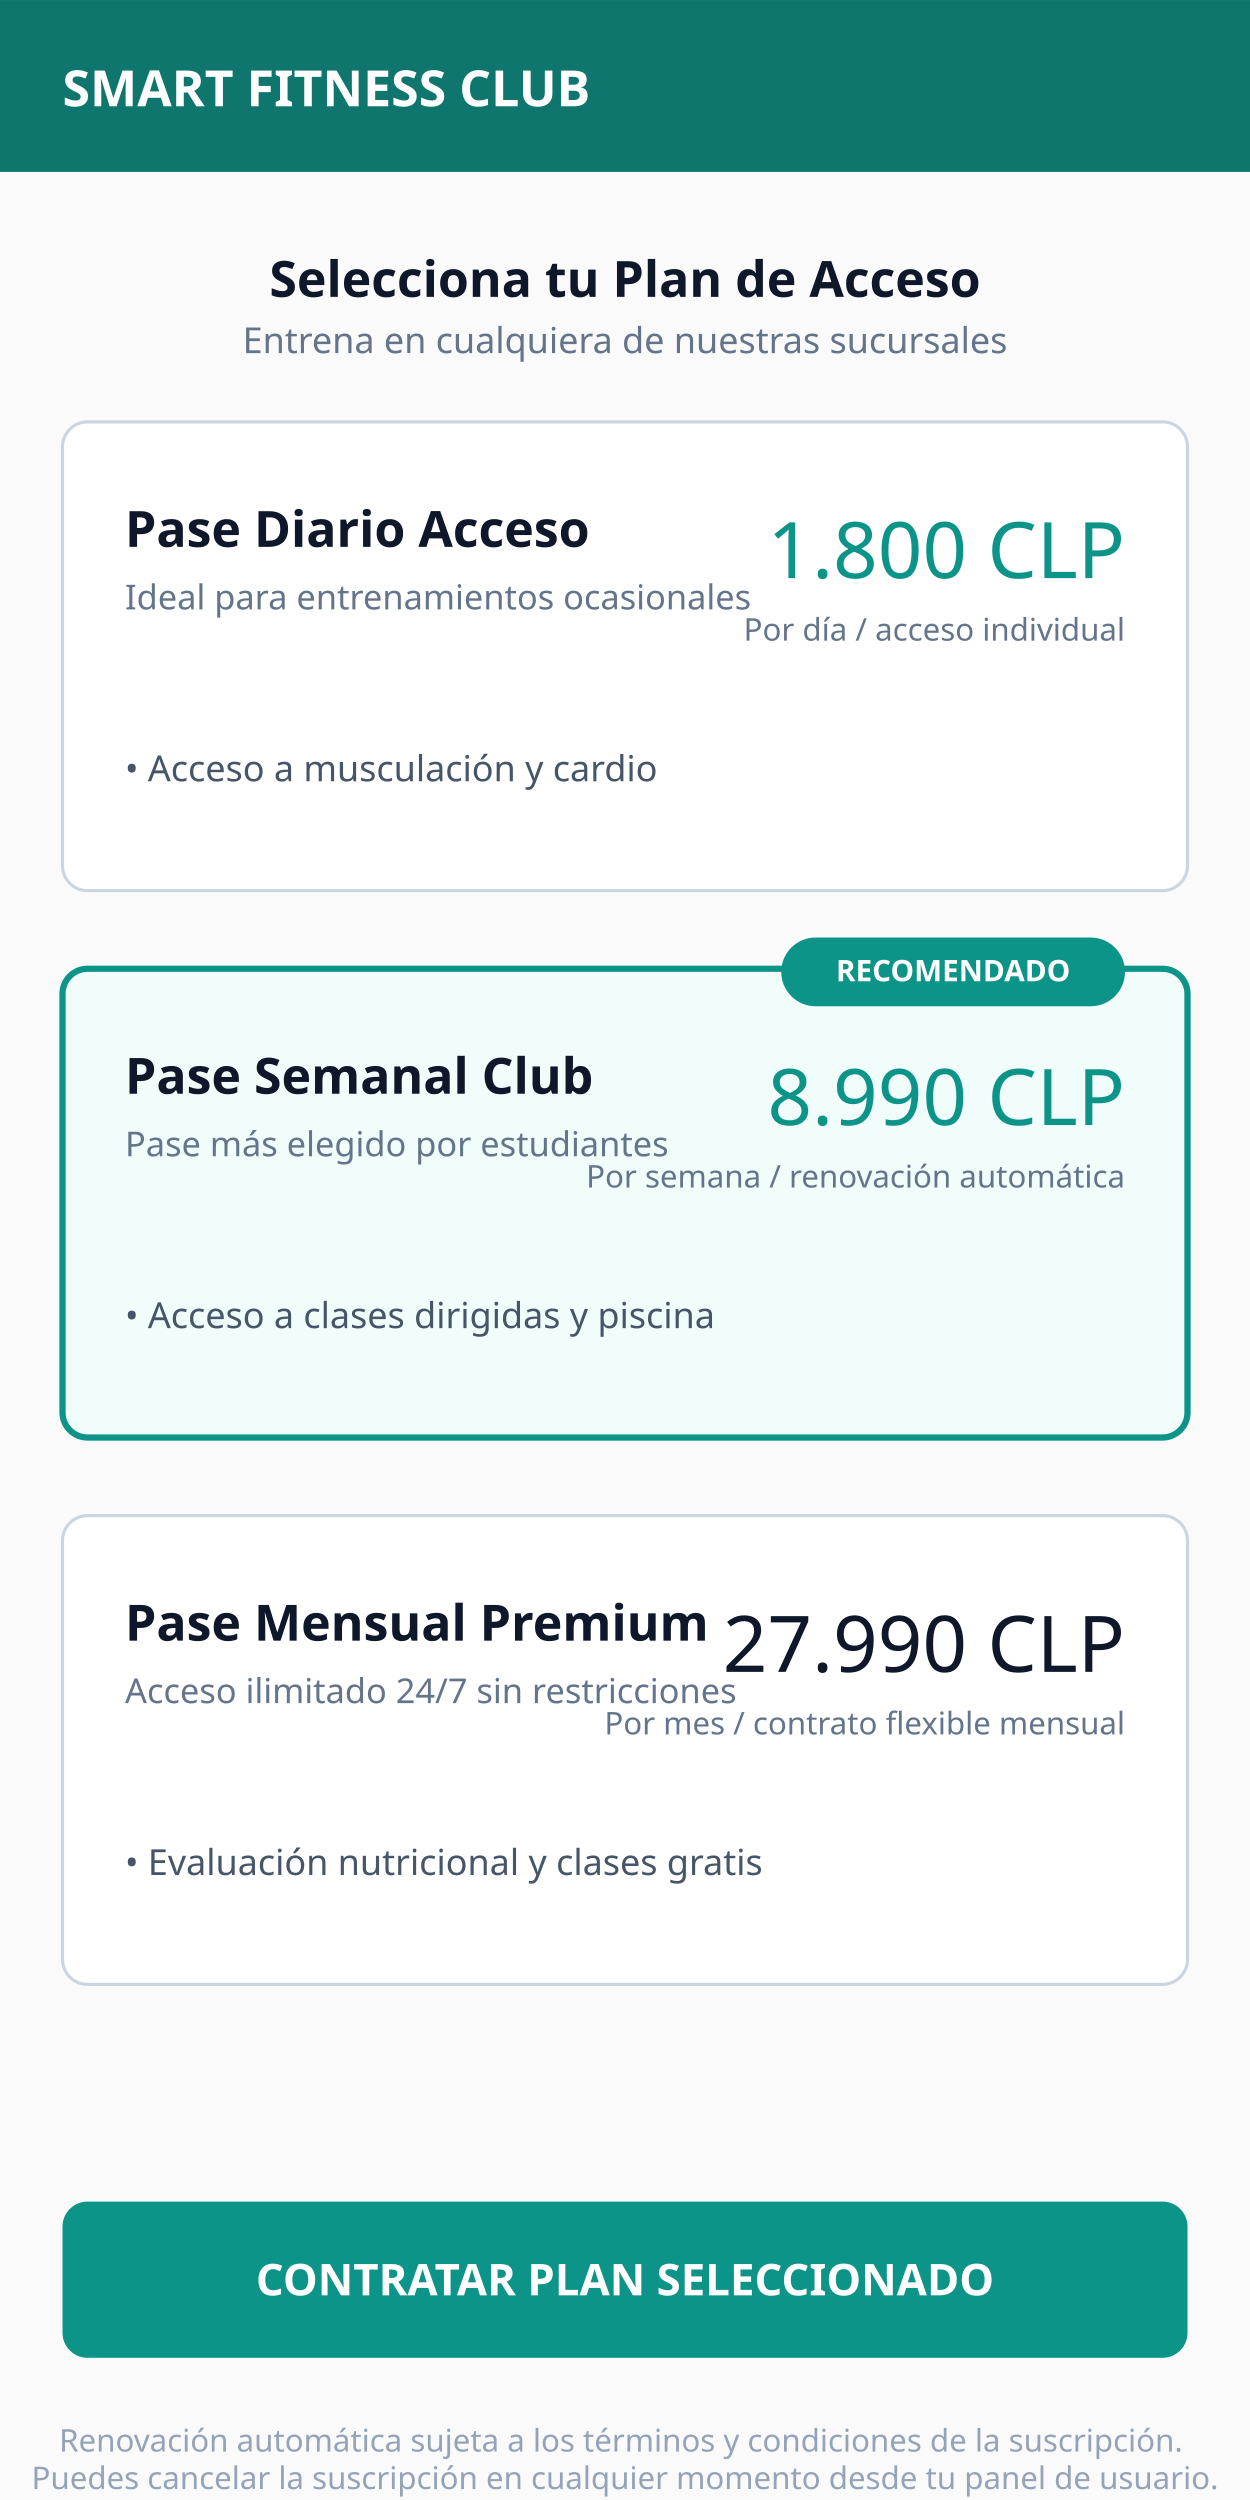
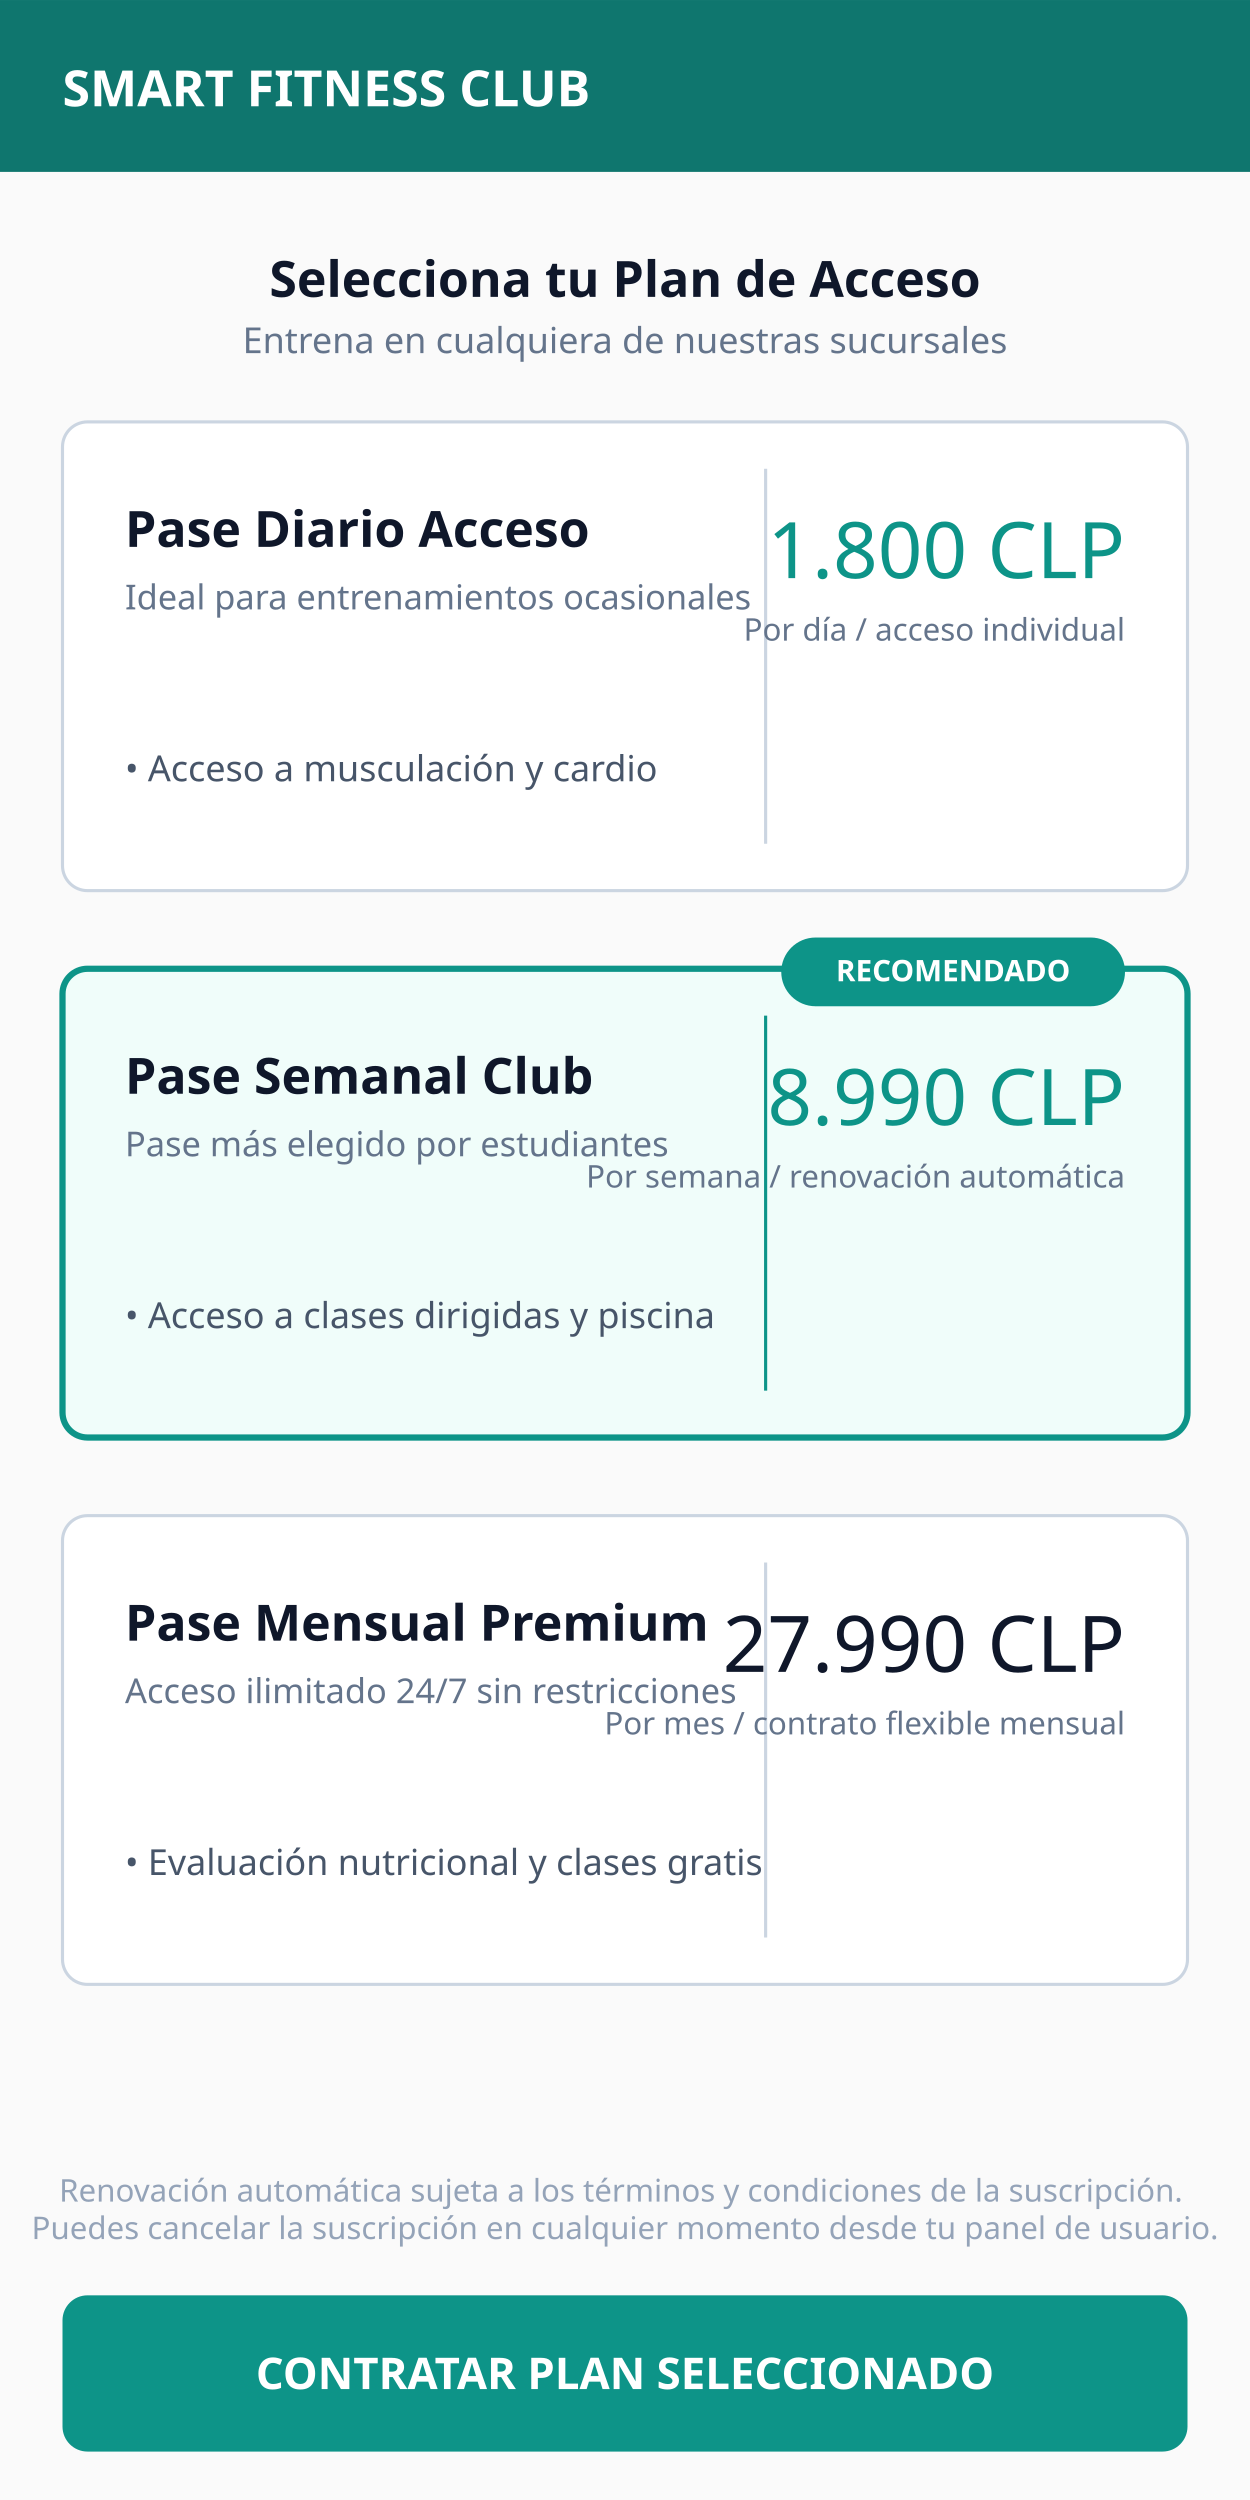
<svg xmlns="http://www.w3.org/2000/svg" viewBox="-0.555 1.62 400 800" width="400px" height="800px">
  <g transform="matrix(1, 0, 0, 1, -545.5372, 51.04437)">
    <rect id="rect-4" width="400" height="800" fill="#fafafa" x="544.982" y="-49.424" style="stroke-width: 1;" />
    <g id="header-planes" fill="#0f766e" transform="matrix(1, 0, 0, 1, 544.982, -49.41945)">
      <rect x="0" y="0" width="400" height="55" />
      <text x="20" y="34" fill="#ffffff" font-family="sans-serif" font-size="16" font-weight="bold" style="white-space: pre;">SMART FITNESS CLUB</text>
    </g>
    <g id="planes-intro" transform="matrix(1, 0, 0, 1, 564.982, 25.58055)">
      <text x="180" y="20" fill="#0f172a" font-family="sans-serif" font-size="16" font-weight="bold" text-anchor="middle" style="white-space: pre;">Selecciona tu Plan de Acceso</text>
      <text x="180" y="38" fill="#64748b" font-family="sans-serif" font-size="11.5" text-anchor="middle" style="white-space: pre;">Entrena en cualquiera de nuestras sucursales</text>
    </g>
    <g id="planes-inconsistentes" transform="matrix(1, 0, 0, 1, 564.982, 85.58055)">
      <g id="plan-basico" transform="translate(0, 0)">
        <rect x="0" y="0" width="360" height="150" rx="8" fill="#ffffff" stroke="#cbd5e1" stroke-width="1" />
+         <line x1="225" y1="15" x2="225" y2="135" stroke="#cbd5e1" stroke-width="1" />
        <text x="20" y="40" fill="#0f172a" font-family="sans-serif" font-size="16" font-weight="bold" style="white-space: pre;">Pase Diario Acceso</text>
        <text x="20" y="60" fill="#64748b" font-family="sans-serif" font-size="11" style="white-space: pre;">Ideal para entrenamientos ocasionales</text>
        <text x="340" y="50" fill="#0d9488" font-family="sans-serif" font-size="25" font-weight="black" text-anchor="end" style="white-space: pre;">1.800 CLP</text>
        <text x="340" y="70" fill="#64748b" font-family="sans-serif" font-size="10" text-anchor="end" style="white-space: pre;">Por día / acceso individual</text>
        <text x="20" y="115" fill="#475569" font-family="sans-serif" font-size="11.5" style="white-space: pre;">• Acceso a musculación y cardio</text>
      </g>
      <g id="plan-profesional" transform="translate(0, 175)">
        <rect x="0" width="360" height="150" rx="8" fill="#f0fdfa" stroke="#0d9488" stroke-width="2" y="0" />
+         <line x1="225" y1="15" x2="225" y2="135" stroke="#0d9488" stroke-width="1" />
        <rect x="230" y="-10" width="110" height="22" rx="11" fill="#0d9488" />
        <text x="285" y="4" fill="#ffffff" font-family="sans-serif" font-size="9.5" font-weight="bold" text-anchor="middle" style="white-space: pre;">RECOMENDADO</text>
        <text x="20" y="40" fill="#0f172a" font-family="sans-serif" font-size="16" font-weight="bold" style="white-space: pre;">Pase Semanal Club</text>
        <text x="20" y="60" fill="#64748b" font-family="sans-serif" font-size="11" style="white-space: pre;">Pase más elegido por estudiantes</text>
        <text x="340" y="50" fill="#0d9488" font-family="sans-serif" font-size="25" font-weight="black" text-anchor="end" style="white-space: pre;">8.990 CLP</text>
        <text x="340" y="70" fill="#64748b" font-family="sans-serif" font-size="10" text-anchor="end" style="white-space: pre;">Por semana / renovación automática</text>
        <text x="20" y="115" fill="#475569" font-family="sans-serif" font-size="11.5" style="white-space: pre;">• Acceso a clases dirigidas y piscina</text>
      </g>
      <g id="plan-empresa" transform="translate(0, 350)">
        <rect x="0" y="0" width="360" height="150" rx="8" fill="#ffffff" stroke="#cbd5e1" stroke-width="1" />
+         <line x1="225" y1="15" x2="225" y2="135" stroke="#cbd5e1" stroke-width="1" />
        <text x="20" y="40" fill="#0f172a" font-family="sans-serif" font-size="16" font-weight="bold" style="white-space: pre;">Pase Mensual Premium</text>
        <text x="20" y="60" fill="#64748b" font-family="sans-serif" font-size="11" style="white-space: pre;">Acceso ilimitado 24/7 sin restricciones</text>
        <text x="340" y="50" fill="#0f172a" font-family="sans-serif" font-size="25" font-weight="black" text-anchor="end" style="white-space: pre;">27.990 CLP</text>
        <text x="340" y="70" fill="#64748b" font-family="sans-serif" font-size="10" text-anchor="end" style="white-space: pre;">Por mes / contrato flexible mensual</text>
        <text x="20" y="115" fill="#475569" font-family="sans-serif" font-size="11.5" style="white-space: pre;">• Evaluación nutricional y clases gratis</text>
      </g>
    </g>
-     <g id="footer-planes" transform="matrix(1, 0, 0, 1, 564.982, 655.0799)">
-       <rect x="0" y="0" width="360" height="50" rx="8" fill="#0d9488" />
-       <text x="180" y="30" fill="#ffffff" font-family="sans-serif" font-size="14" font-weight="bold" text-anchor="middle" style="white-space: pre;">CONTRATAR PLAN SELECCIONADO</text>
-       <text x="180" y="80" fill="#94a3b8" font-family="sans-serif" font-size="10" text-anchor="middle" style="white-space: pre;">
+     <g id="footer-planes" transform="matrix(1, 0, 0, 1, 564.982, 640.0799)">
+       <text x="180" y="15" fill="#94a3b8" font-family="sans-serif" font-size="10" text-anchor="middle" style="white-space: pre;">
        <tspan x="180" dy="0">Renovación automática sujeta a los términos y condiciones de la suscripción.</tspan>
        <tspan x="180" dy="12">Puedes cancelar la suscripción en cualquier momento desde tu panel de usuario.</tspan>
      </text>
+       <rect x="0" y="45" width="360" height="50" rx="8" fill="#0d9488" />
+       <text x="180" y="75" fill="#ffffff" font-family="sans-serif" font-size="14" font-weight="bold" text-anchor="middle" style="white-space: pre;">CONTRATAR PLAN SELECCIONADO</text>
    </g>
  </g>
</svg>
